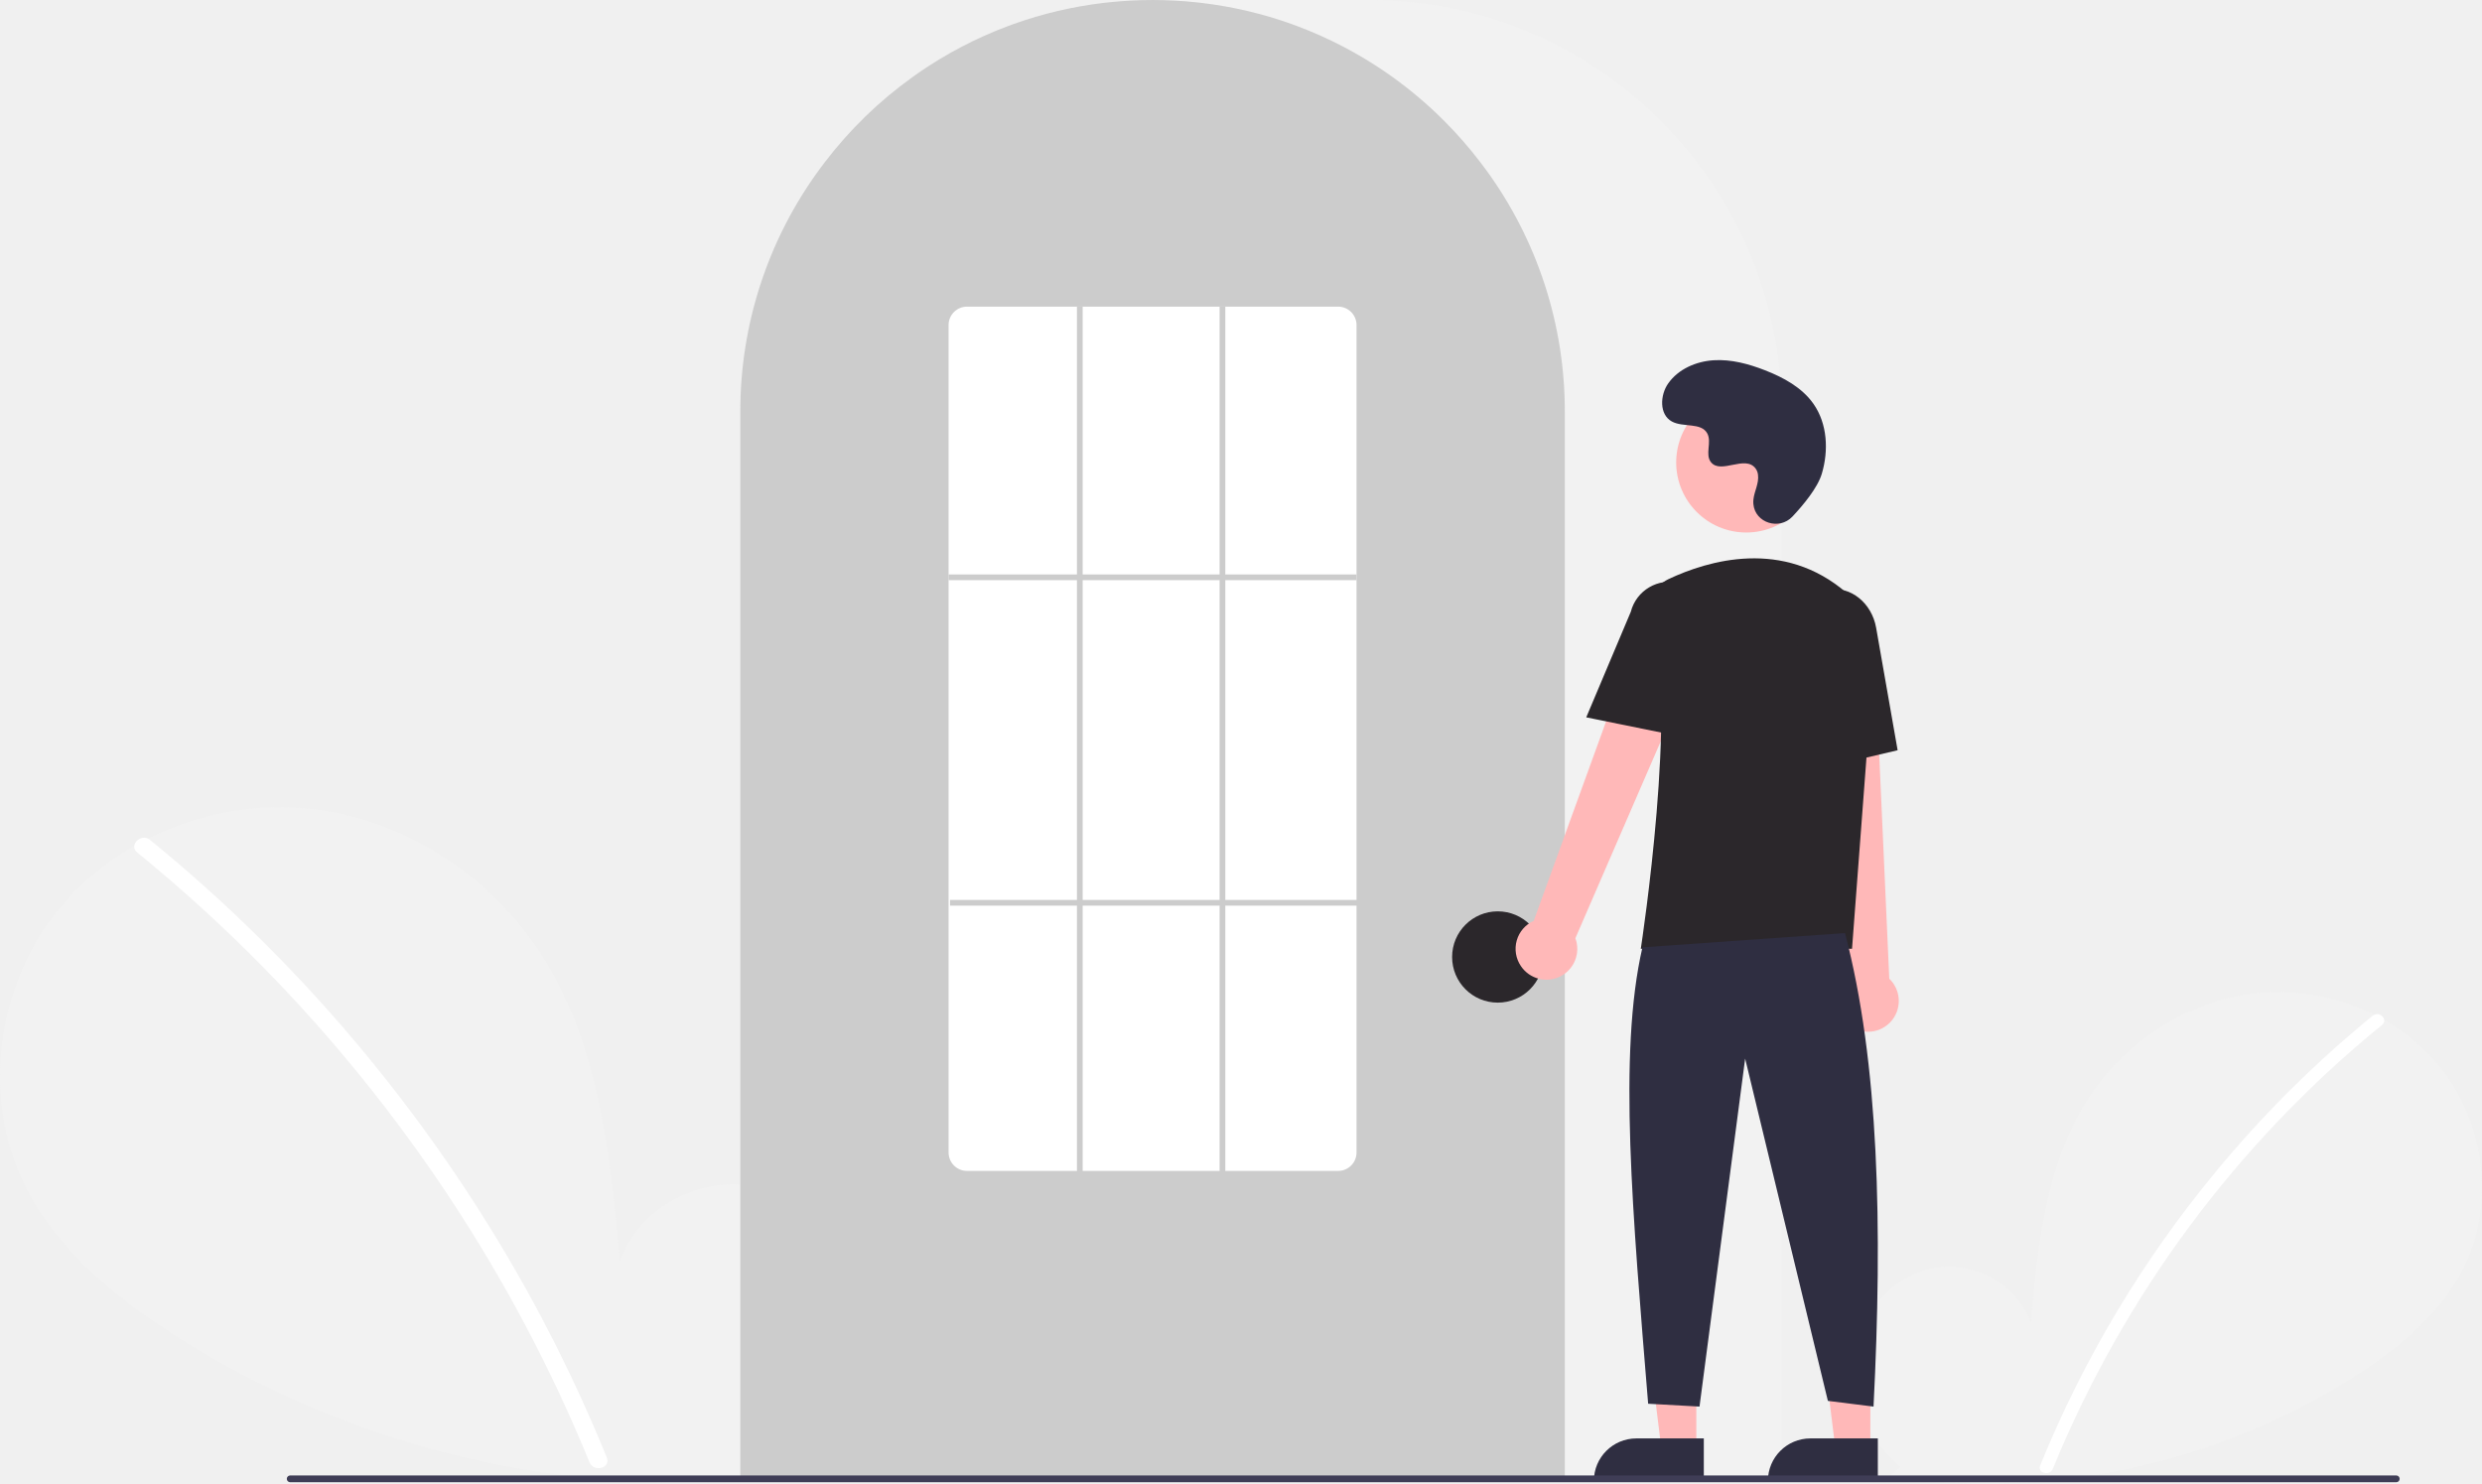
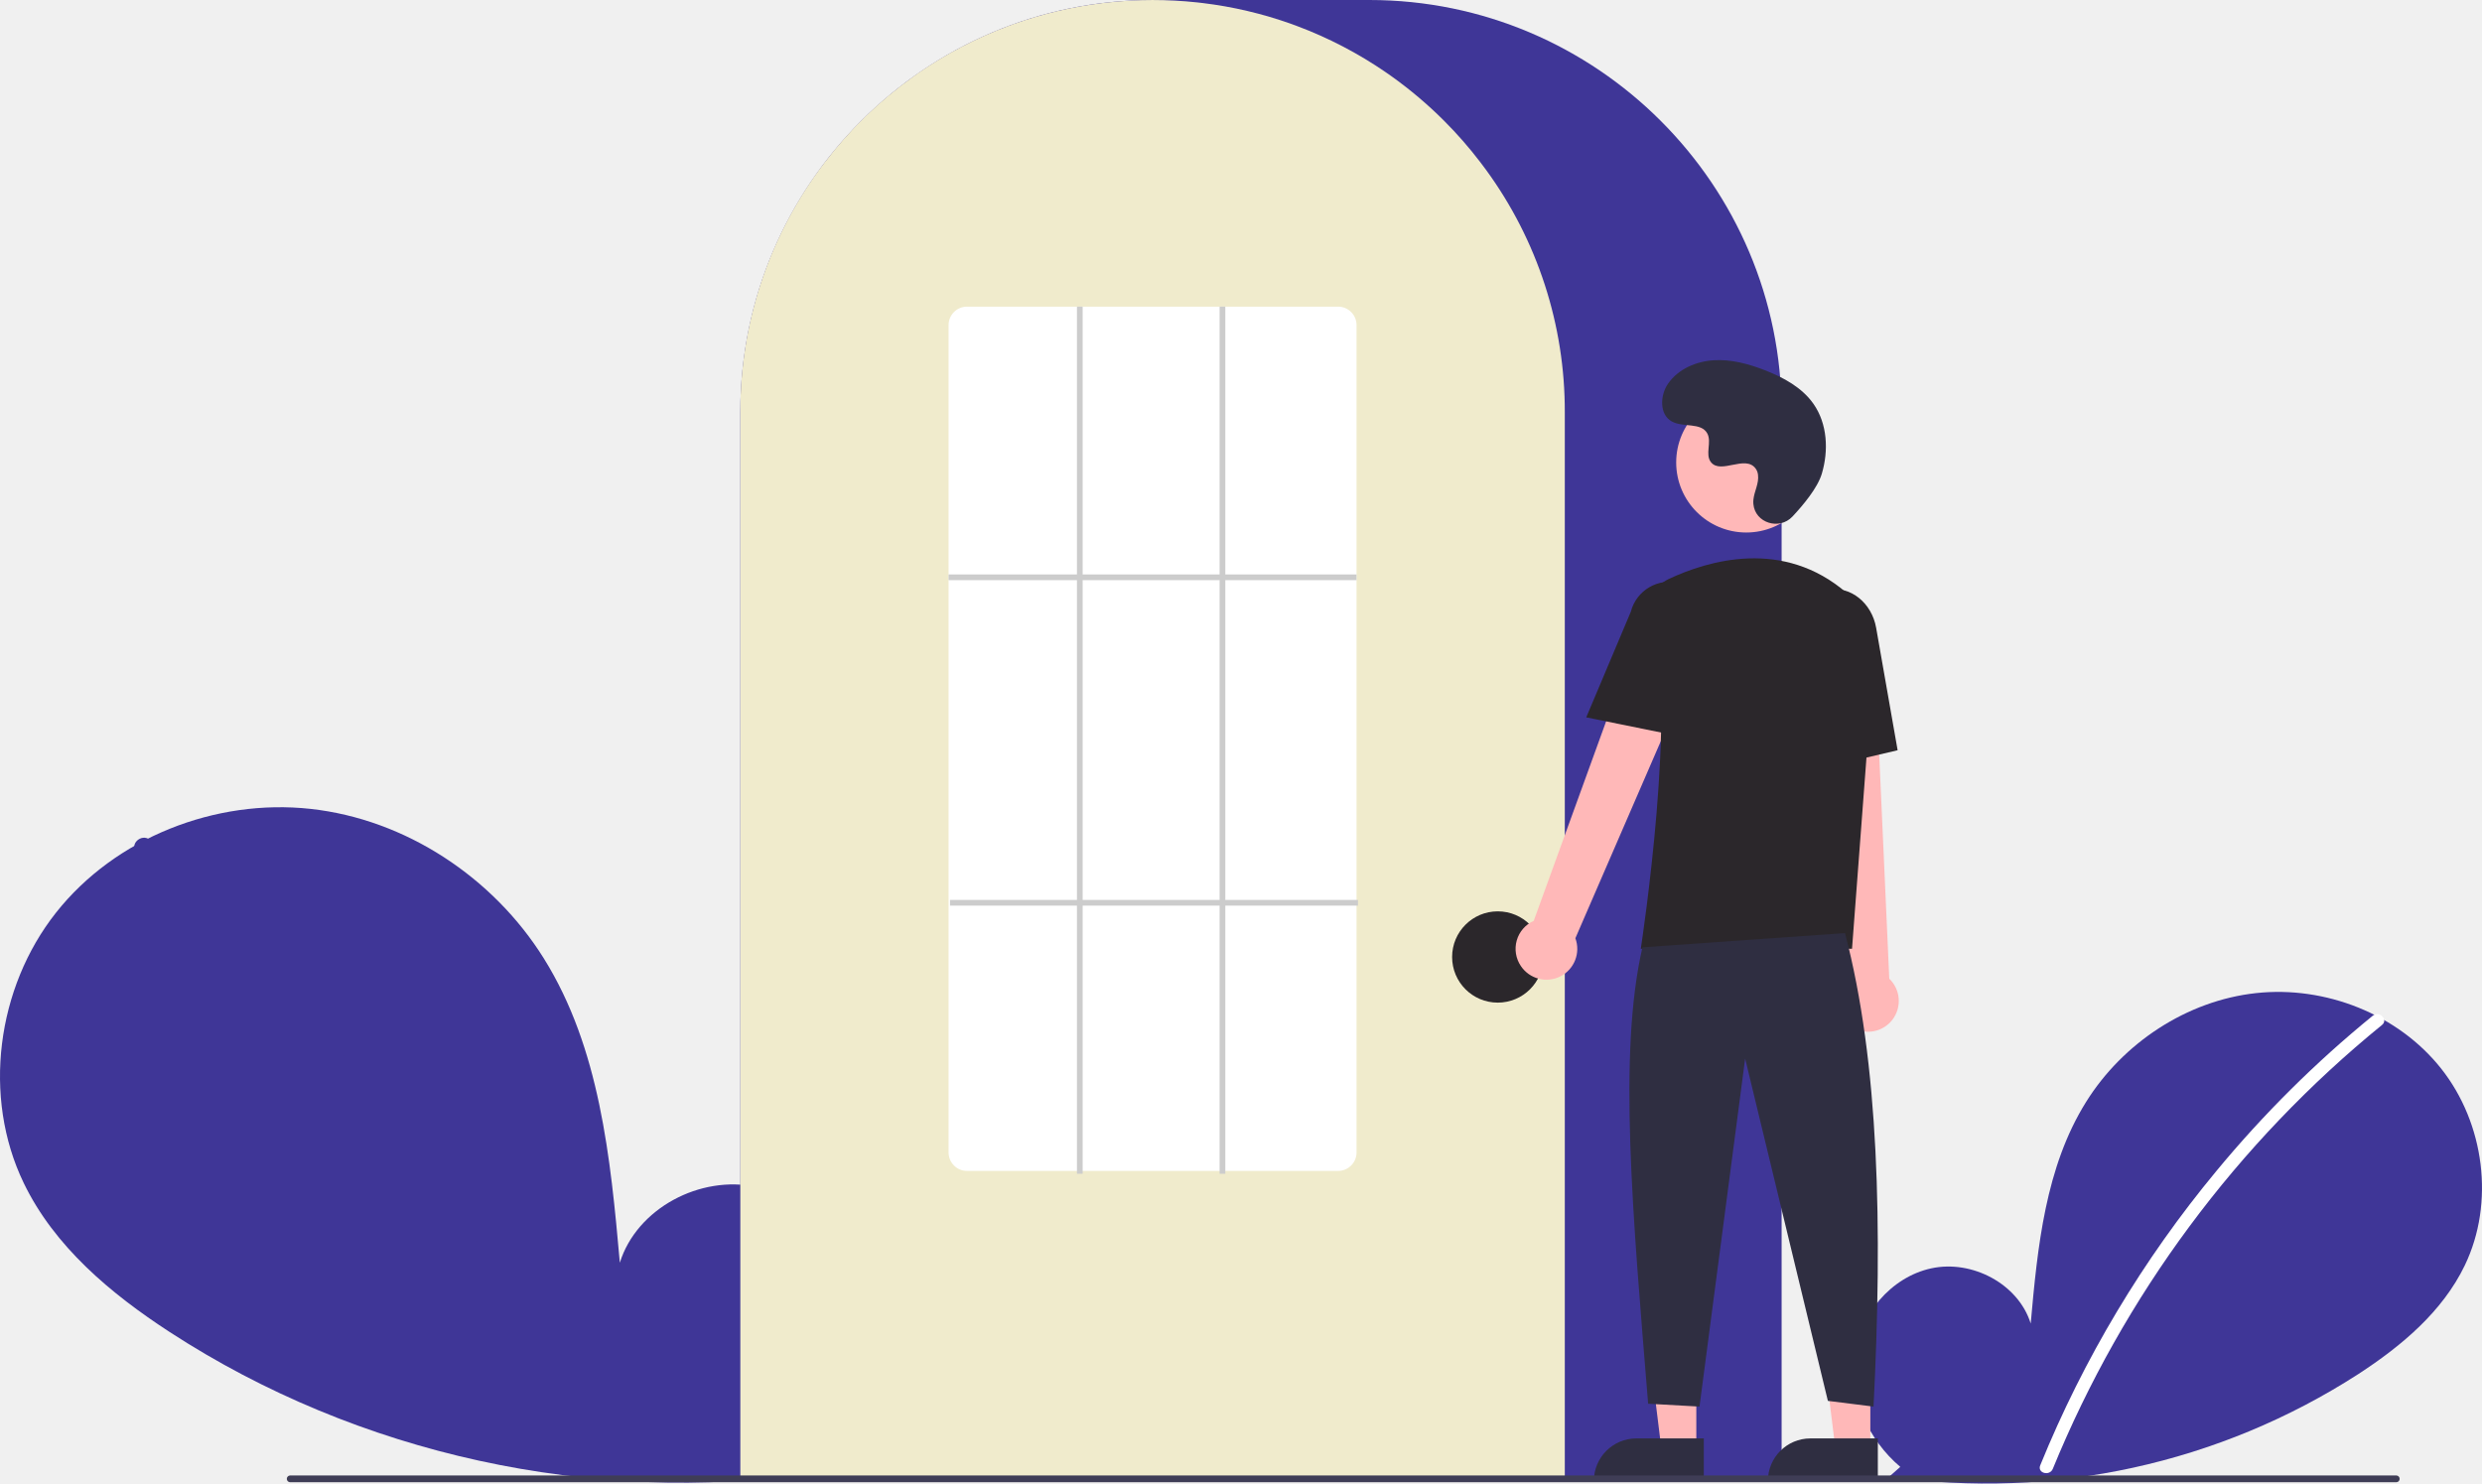
<svg xmlns="http://www.w3.org/2000/svg" id="b368e7d6-7c4a-408c-9a35-0514749a7e1a" data-name="Layer 1" width="870" height="520.139" viewBox="0 0 870 520.139">
-   <path d="M831.092,704.187c-11.138-9.412-17.904-24.28-16.13-38.754s12.764-27.78,27.018-30.854,30.504,5.435,34.834,19.359c2.383-26.846,5.129-54.818,19.402-77.68,12.924-20.701,35.309-35.514,59.569-38.164s49.803,7.359,64.933,26.507,18.835,46.985,8.238,68.969c-7.806,16.195-22.188,28.247-37.257,38.052a240.452,240.452,0,0,1-164.454,35.977Z" transform="translate(-165 -189.9307)" fill="#f2f2f2" />
+   <path d="M831.092,704.187c-11.138-9.412-17.904-24.28-16.13-38.754s12.764-27.78,27.018-30.854,30.504,5.435,34.834,19.359c2.383-26.846,5.129-54.818,19.402-77.68,12.924-20.701,35.309-35.514,59.569-38.164s49.803,7.359,64.933,26.507,18.835,46.985,8.238,68.969c-7.806,16.195-22.188,28.247-37.257,38.052a240.452,240.452,0,0,1-164.454,35.977Z" transform="translate(-165 -189.9307)" fill="#3F3697" />
  <path d="M996.728,546.01a393.414,393.414,0,0,0-54.826,54.442,394.561,394.561,0,0,0-61.752,103.194c-1.112,2.725,3.313,3.911,4.412,1.216A392.342,392.342,0,0,1,999.963,549.245c2.284-1.86-.97-5.08-3.236-3.236Z" transform="translate(-165 -189.9307)" fill="#fff" />
-   <path d="M445.067,701.63c15.299-12.927,24.591-33.348,22.154-53.228s-17.531-38.156-37.11-42.377-41.897,7.464-47.844,26.59c-3.273-36.873-7.044-75.292-26.648-106.693-17.751-28.433-48.497-48.778-81.818-52.418s-68.404,10.107-89.185,36.407-25.869,64.535-11.315,94.729c10.722,22.243,30.475,38.797,51.172,52.264,66.03,42.965,147.939,60.884,225.877,49.415" transform="translate(-165 -189.9307)" fill="#f2f2f2" />
-   <path d="M217.567,484.373a540.355,540.355,0,0,1,75.304,74.777A548.076,548.076,0,0,1,352.257,647.04a545.835,545.835,0,0,1,25.43,53.846c1.527,3.743-4.55,5.372-6.06,1.671a536.36,536.36,0,0,0-49.009-92.727A539.734,539.734,0,0,0,256.889,528.632a538.441,538.441,0,0,0-43.766-39.815c-3.138-2.555,1.332-6.978,4.444-4.444Z" transform="translate(-165 -189.9307)" fill="#fff" />
-   <path d="M789.5,708.931h-365v-374.5c0-79.678,64.822-144.5,144.5-144.5h76c79.677,0,144.5,64.822,144.5,144.5Z" transform="translate(-165 -189.9307)" fill="#f2f2f2" />
-   <path d="M713.5,708.931h-289v-374.5a143.382,143.382,0,0,1,27.596-84.944c.664-.905,1.326-1.798,2.009-2.681a144.466,144.466,0,0,1,30.754-29.851c.66-.48,1.322-.952,1.994-1.423a144.16,144.16,0,0,1,31.472-16.459c.661-.25,1.334-.501,2.007-.742a144.02,144.02,0,0,1,31.108-7.336c.658-.09,1.333-.16,2.008-.23a146.288,146.288,0,0,1,31.105,0c.673.07,1.349.141,2.014.231a143.995,143.995,0,0,1,31.1,7.335c.673.241,1.346.492,2.009.743a143.799,143.799,0,0,1,31.106,16.216c.672.461,1.344.933,2.006,1.405a145.987,145.987,0,0,1,18.384,15.564,144.305,144.305,0,0,1,12.724,14.551c.681.88,1.343,1.773,2.005,2.677A143.382,143.382,0,0,1,713.5,334.431Z" transform="translate(-165 -189.9307)" fill="#ccc" />
+   <path d="M445.067,701.63c15.299-12.927,24.591-33.348,22.154-53.228s-17.531-38.156-37.11-42.377-41.897,7.464-47.844,26.59c-3.273-36.873-7.044-75.292-26.648-106.693-17.751-28.433-48.497-48.778-81.818-52.418s-68.404,10.107-89.185,36.407-25.869,64.535-11.315,94.729c10.722,22.243,30.475,38.797,51.172,52.264,66.03,42.965,147.939,60.884,225.877,49.415" transform="translate(-165 -189.9307)" fill="#3F3697" />
+   <path d="M217.567,484.373a540.355,540.355,0,0,1,75.304,74.777A548.076,548.076,0,0,1,352.257,647.04a545.835,545.835,0,0,1,25.43,53.846c1.527,3.743-4.55,5.372-6.06,1.671a536.36,536.36,0,0,0-49.009-92.727A539.734,539.734,0,0,0,256.889,528.632a538.441,538.441,0,0,0-43.766-39.815c-3.138-2.555,1.332-6.978,4.444-4.444Z" transform="translate(-165 -189.9307)" fill="#3F3697" />
+   <path d="M789.5,708.931h-365v-374.5c0-79.678,64.822-144.5,144.5-144.5h76c79.677,0,144.5,64.822,144.5,144.5Z" transform="translate(-165 -189.9307)" fill="#3F3697" />
+   <path d="M713.5,708.931h-289v-374.5a143.382,143.382,0,0,1,27.596-84.944c.664-.905,1.326-1.798,2.009-2.681a144.466,144.466,0,0,1,30.754-29.851c.66-.48,1.322-.952,1.994-1.423a144.16,144.16,0,0,1,31.472-16.459c.661-.25,1.334-.501,2.007-.742a144.02,144.02,0,0,1,31.108-7.336c.658-.09,1.333-.16,2.008-.23a146.288,146.288,0,0,1,31.105,0c.673.07,1.349.141,2.014.231a143.995,143.995,0,0,1,31.1,7.335c.673.241,1.346.492,2.009.743a143.799,143.799,0,0,1,31.106,16.216c.672.461,1.344.933,2.006,1.405a145.987,145.987,0,0,1,18.384,15.564,144.305,144.305,0,0,1,12.724,14.551c.681.88,1.343,1.773,2.005,2.677A143.382,143.382,0,0,1,713.5,334.431Z" transform="translate(-165 -189.9307)" fill="#F0EBCC" />
  <circle cx="525" cy="335.5" r="16" fill="#2b272b" />
  <polygon points="594.599 507.783 582.339 507.783 576.506 460.495 594.601 460.496 594.599 507.783" fill="#ffb8b8" />
  <path d="M573.582,504.28h23.644a0,0,0,0,1,0,0v14.887a0,0,0,0,1,0,0H558.695a0,0,0,0,1,0,0v0a14.887,14.887,0,0,1,14.887-14.887Z" fill="#2f2e41" />
  <polygon points="655.599 507.783 643.339 507.783 637.506 460.495 655.601 460.496 655.599 507.783" fill="#ffb8b8" />
  <path d="M634.582,504.28h23.644a0,0,0,0,1,0,0v14.887a0,0,0,0,1,0,0H619.695a0,0,0,0,1,0,0v0a14.887,14.887,0,0,1,14.887-14.887Z" fill="#2f2e41" />
  <path d="M698.098,528.6a10.743,10.743,0,0,1,4.511-15.843l41.676-114.867L764.791,409.082,717.206,518.853a10.801,10.801,0,0,1-19.109,9.748Z" transform="translate(-165 -189.9307)" fill="#ffb8b8" />
  <path d="M814.336,550.184a10.743,10.743,0,0,1-2.893-16.217L798.533,412.458l23.338,1.066L827.236,533.045a10.801,10.801,0,0,1-12.9,17.139Z" transform="translate(-165 -189.9307)" fill="#ffb8b8" />
  <circle cx="612.106" cy="162.123" r="24.561" fill="#ffb8b8" />
  <path d="M814.18,522.549H740.133l.089-.576c.133-.861,13.197-86.439,3.562-114.436a11.813,11.813,0,0,1,6.069-14.584h0c13.772-6.485,40.208-14.471,62.52,4.909a28.234,28.234,0,0,1,9.459,23.396Z" transform="translate(-165 -189.9307)" fill="#2b272b" />
  <path d="M754.354,448.181,721.018,441.418l15.626-37.03a13.997,13.997,0,0,1,27.106,6.998Z" transform="translate(-165 -189.9307)" fill="#2b272b" />
  <path d="M797.05,460.739l-2.004-45.941c-1.52-8.636,3.424-16.8,11.027-18.135,7.605-1.33,15.032,4.66,16.558,13.36l7.533,42.928Z" transform="translate(-165 -189.9307)" fill="#2b272b" />
  <path d="M811.716,517.049c11.915,45.377,13.214,103.069,10,166l-16-2-29-120-16,122-18-1c-5.377-66.03-10.613-122.715-2-160Z" transform="translate(-165 -189.9307)" fill="#2f2e41" />
  <path d="M793.289,371.035c-4.582,4.881-13.091,2.261-13.688-4.407a8.055,8.055,0,0,1,.01-1.556c.308-2.954,2.015-5.635,1.606-8.754a4.59,4.59,0,0,0-.84-2.149c-3.651-4.889-12.222,2.187-15.668-2.239-2.113-2.714.371-6.987-1.251-10.021-2.14-4.004-8.479-2.029-12.454-4.221-4.423-2.439-4.158-9.225-1.247-13.353,3.551-5.034,9.776-7.72,15.923-8.107s12.253,1.275,17.992,3.511c6.521,2.541,12.988,6.054,17.001,11.788,4.88,6.973,5.35,16.348,2.909,24.502C802.098,360.99,797.031,367.049,793.289,371.035Z" transform="translate(-165 -189.9307)" fill="#2f2e41" />
  <path d="M1004.982,709.574h-738.294a1.191,1.191,0,0,1,0-2.381h738.294a1.191,1.191,0,0,1,0,2.381Z" transform="translate(-165 -189.9307)" fill="#3f3d56" />
  <path d="M634,600.431H504a6.465,6.465,0,0,1-6.5-6.415V303.846a6.465,6.465,0,0,1,6.5-6.415H634a6.465,6.465,0,0,1,6.5,6.415V594.015A6.465,6.465,0,0,1,634,600.431Z" transform="translate(-165 -189.9307)" fill="#fff" />
  <rect x="332.5" y="201.39" width="143" height="2" fill="#ccc" />
  <rect x="333" y="315.5" width="143" height="2" fill="#ccc" />
  <rect x="377.5" y="107.5" width="2" height="304" fill="#ccc" />
  <rect x="427.5" y="107.5" width="2" height="304" fill="#ccc" />
</svg>
